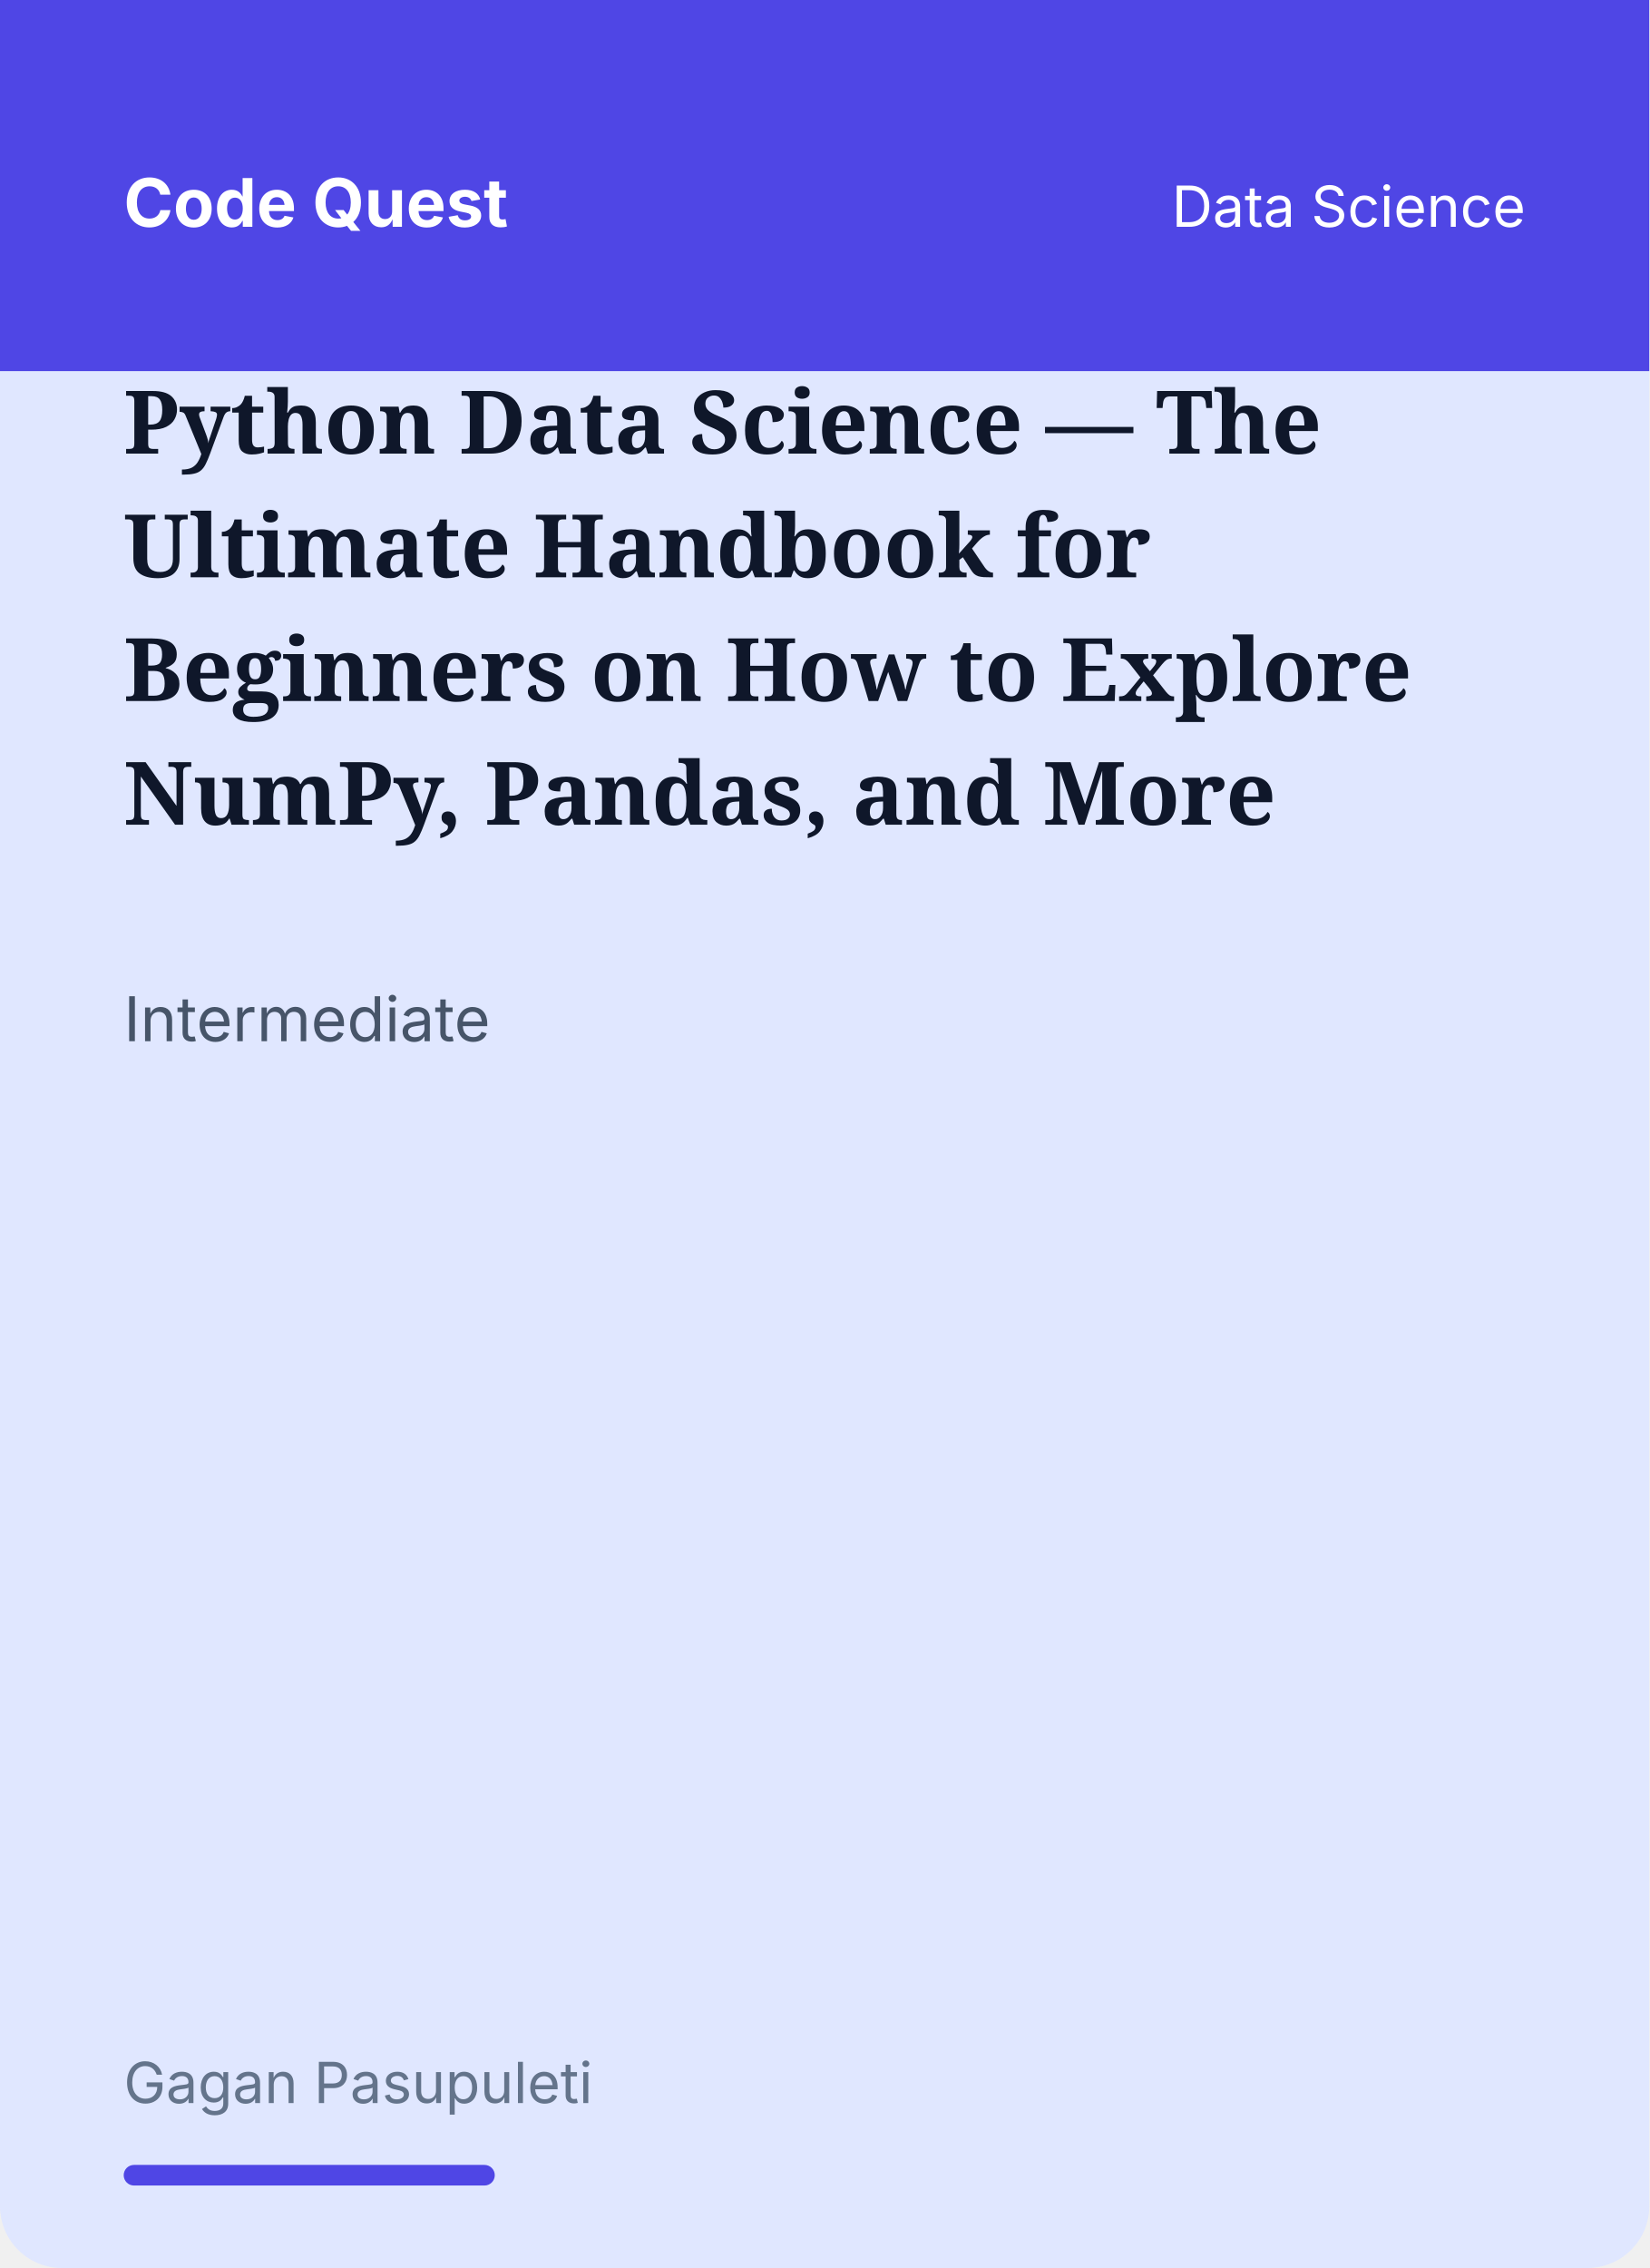
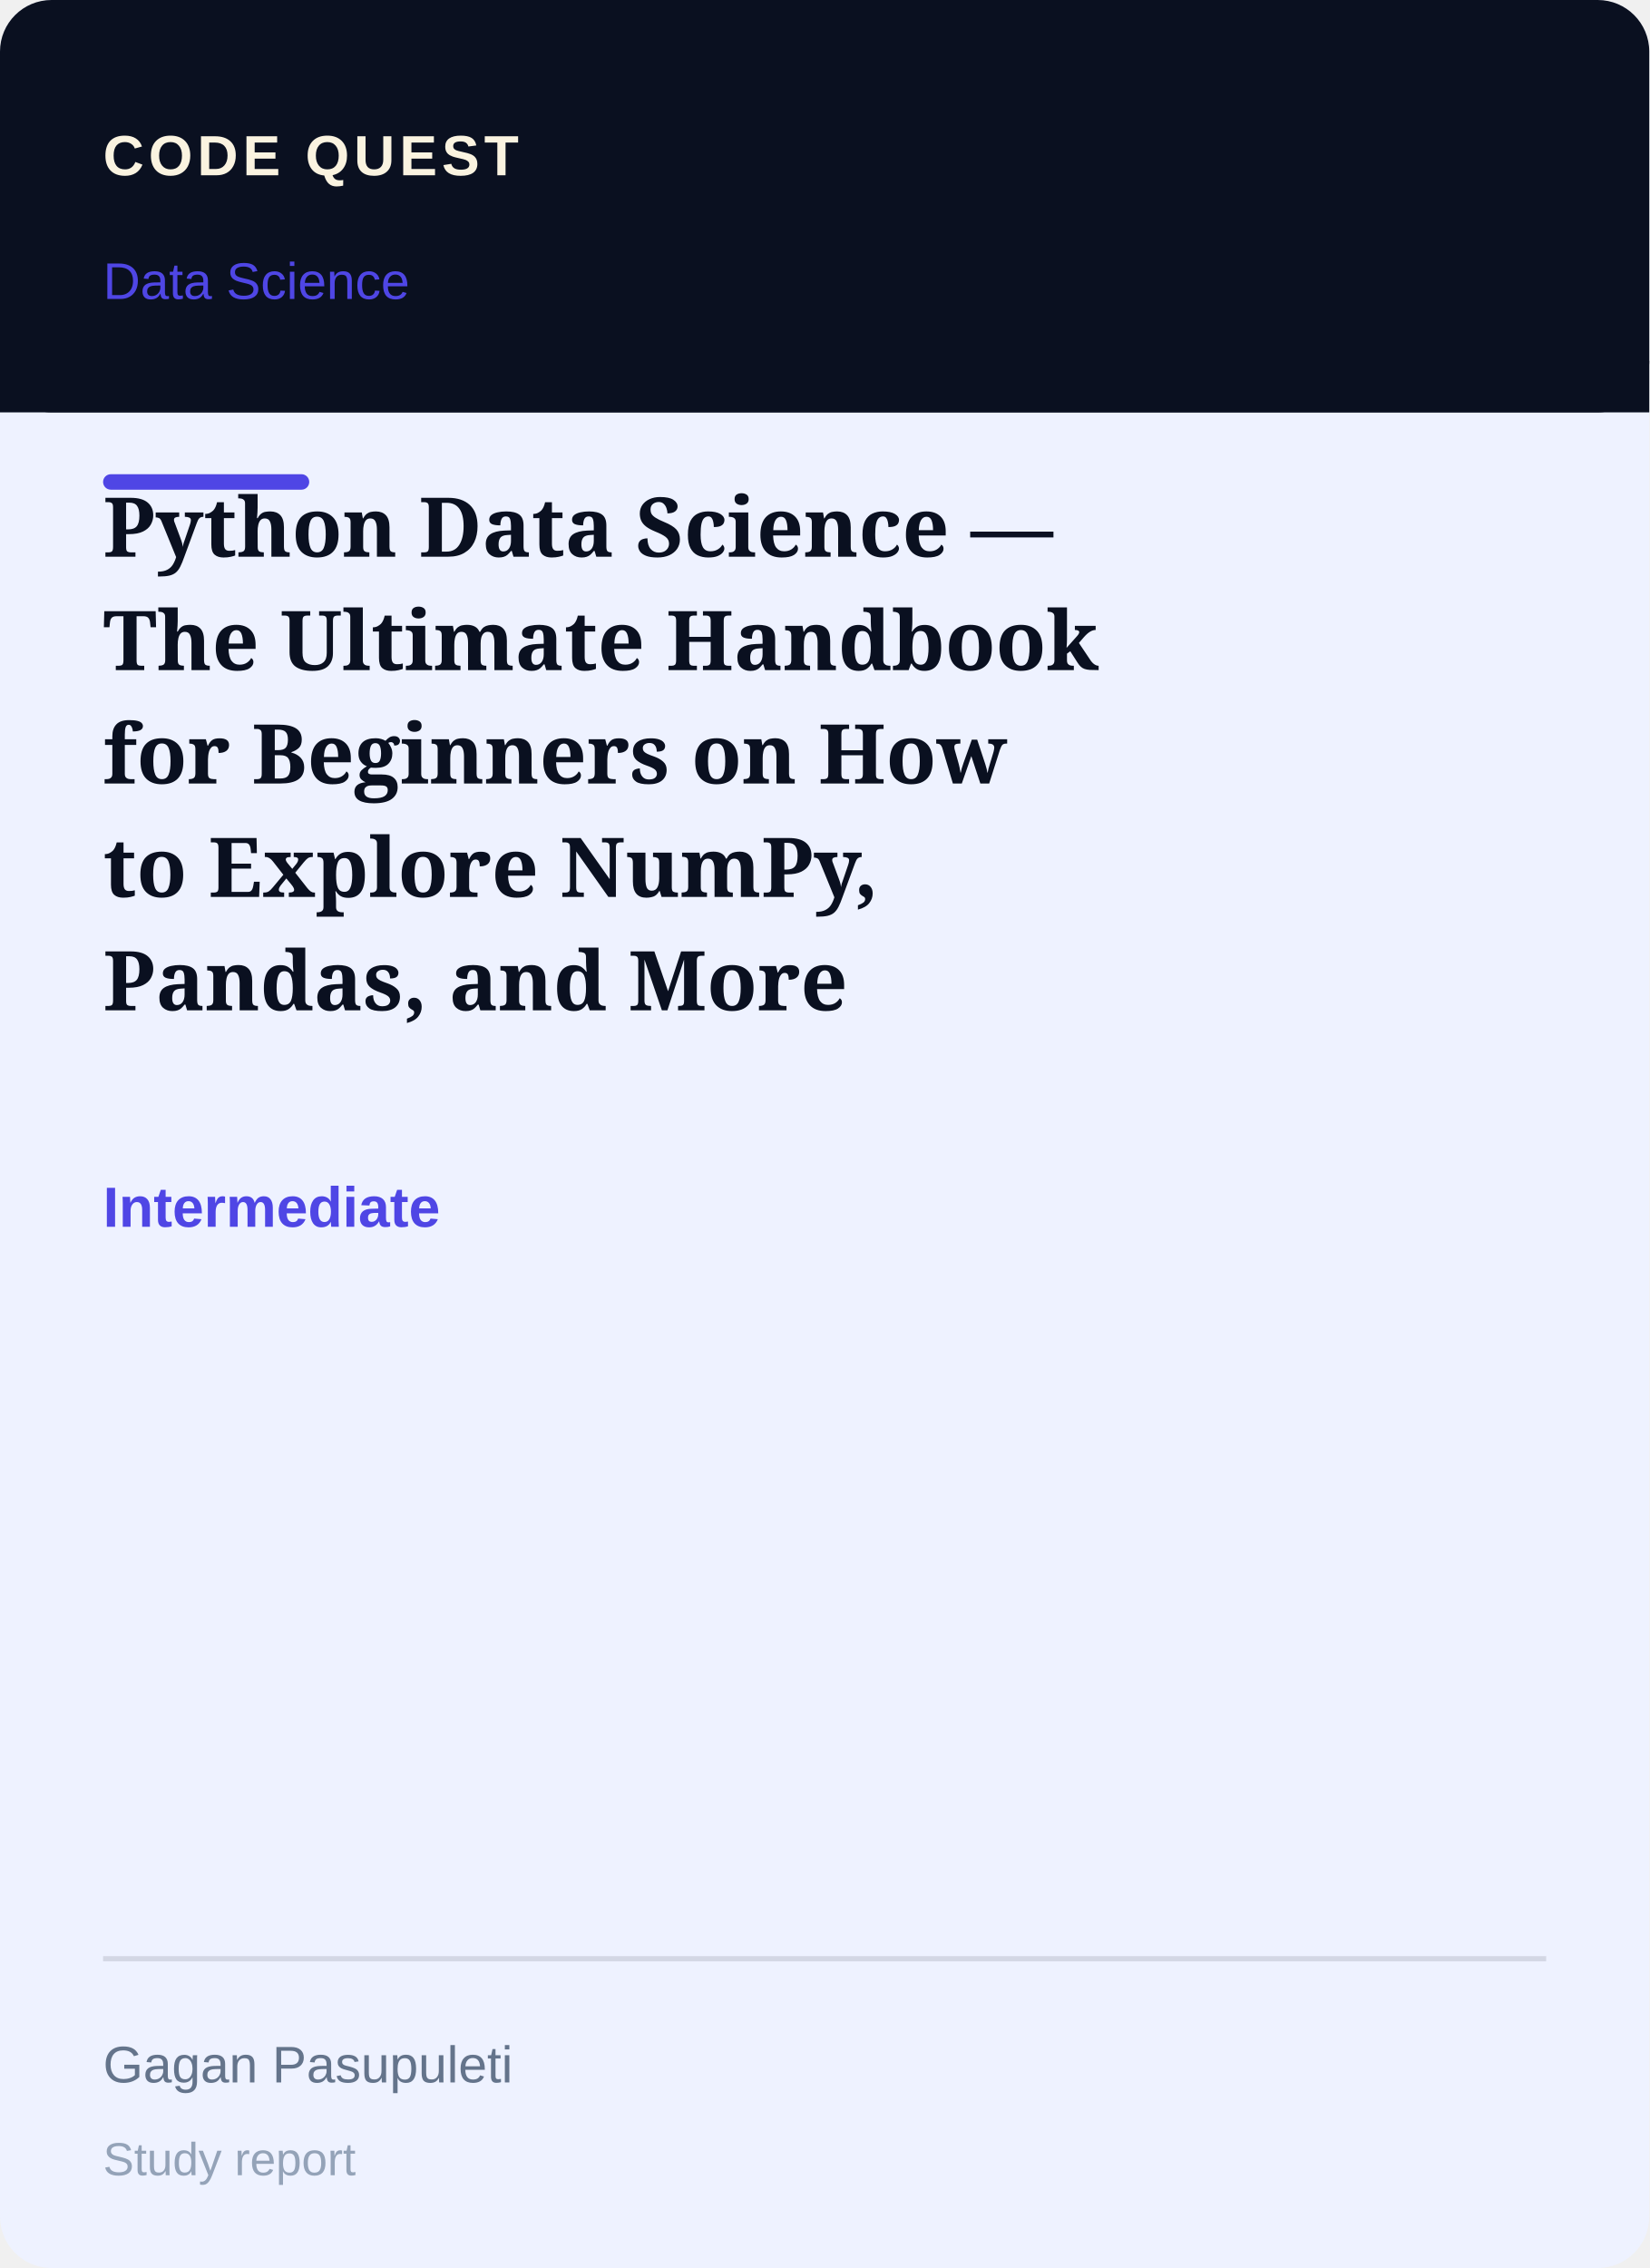
- <svg xmlns="http://www.w3.org/2000/svg" width="320" height="440" viewBox="0 0 320 440" role="img">
-   <rect width="320" height="440" rx="12" fill="#e0e7ff" />
-   <rect width="320" height="72" fill="#4f46e5" />
-   <text x="24" y="44" font-family="Inter, Arial, sans-serif" font-size="13" font-weight="700" fill="#ffffff">Code Quest</text>
-   <text x="296" y="44" text-anchor="end" font-family="Inter, Arial, sans-serif" font-size="11" fill="#ffffff">Data Science</text>
-   <text x="24" y="88" font-family="Georgia, serif" font-size="17" font-weight="700" fill="#0f172a">Python Data Science — The</text>
-   <text x="24" y="112" font-family="Georgia, serif" font-size="17" font-weight="700" fill="#0f172a">Ultimate Handbook for</text>
-   <text x="24" y="136" font-family="Georgia, serif" font-size="17" font-weight="700" fill="#0f172a">Beginners on How to Explore</text>
-   <text x="24" y="160" font-family="Georgia, serif" font-size="17" font-weight="700" fill="#0f172a">NumPy, Pandas, and More</text>
-   <text x="24" y="202" font-family="Inter, Arial, sans-serif" font-size="12" fill="#475569">Intermediate</text>
-   <text x="24" y="408" font-family="Inter, Arial, sans-serif" font-size="11" fill="#64748b">Gagan Pasupuleti</text>
-   <rect x="24" y="420" width="72" height="4" rx="2" fill="#4f46e5" />
+ <svg xmlns="http://www.w3.org/2000/svg" width="320" height="440" viewBox="0 0 320 440" role="img" aria-label="Cover">
+   <rect width="320" height="440" rx="10" fill="#EEF2FF" />
+   <rect width="320" height="80" rx="10" fill="#0A1020" />
+   <rect y="70" width="320" height="10" fill="#0A1020" />
+   <text x="20" y="34" font-family="Arial, sans-serif" font-size="11" font-weight="700" letter-spacing="0.08em" fill="#FAF3E0">CODE QUEST</text>
+   <text x="20" y="58" font-family="Arial, sans-serif" font-size="10" fill="#4F46E5">Data Science</text>
+   <rect x="20" y="92" width="40" height="3" rx="1.5" fill="#4F46E5" />
+   <text x="20" y="108" font-family="Georgia, serif" font-size="16" font-weight="700" fill="#0A1020">Python Data Science —</text>
+   <text x="20" y="130" font-family="Georgia, serif" font-size="16" font-weight="700" fill="#0A1020">The Ultimate Handbook</text>
+   <text x="20" y="152" font-family="Georgia, serif" font-size="16" font-weight="700" fill="#0A1020">for Beginners on How</text>
+   <text x="20" y="174" font-family="Georgia, serif" font-size="16" font-weight="700" fill="#0A1020">to Explore NumPy,</text>
+   <text x="20" y="196" font-family="Georgia, serif" font-size="16" font-weight="700" fill="#0A1020">Pandas, and More</text>
+   <text x="20" y="238" font-family="Arial, sans-serif" font-size="11" font-weight="600" fill="#4F46E5">Intermediate</text>
+   <line x1="20" y1="380" x2="300" y2="380" stroke="#0A1020" stroke-opacity="0.12" stroke-width="1" />
+   <text x="20" y="404" font-family="Arial, sans-serif" font-size="10" fill="#64748B">Gagan Pasupuleti</text>
+   <text x="20" y="422" font-family="Arial, sans-serif" font-size="9" fill="#94A3B8">Study report</text>
</svg>
